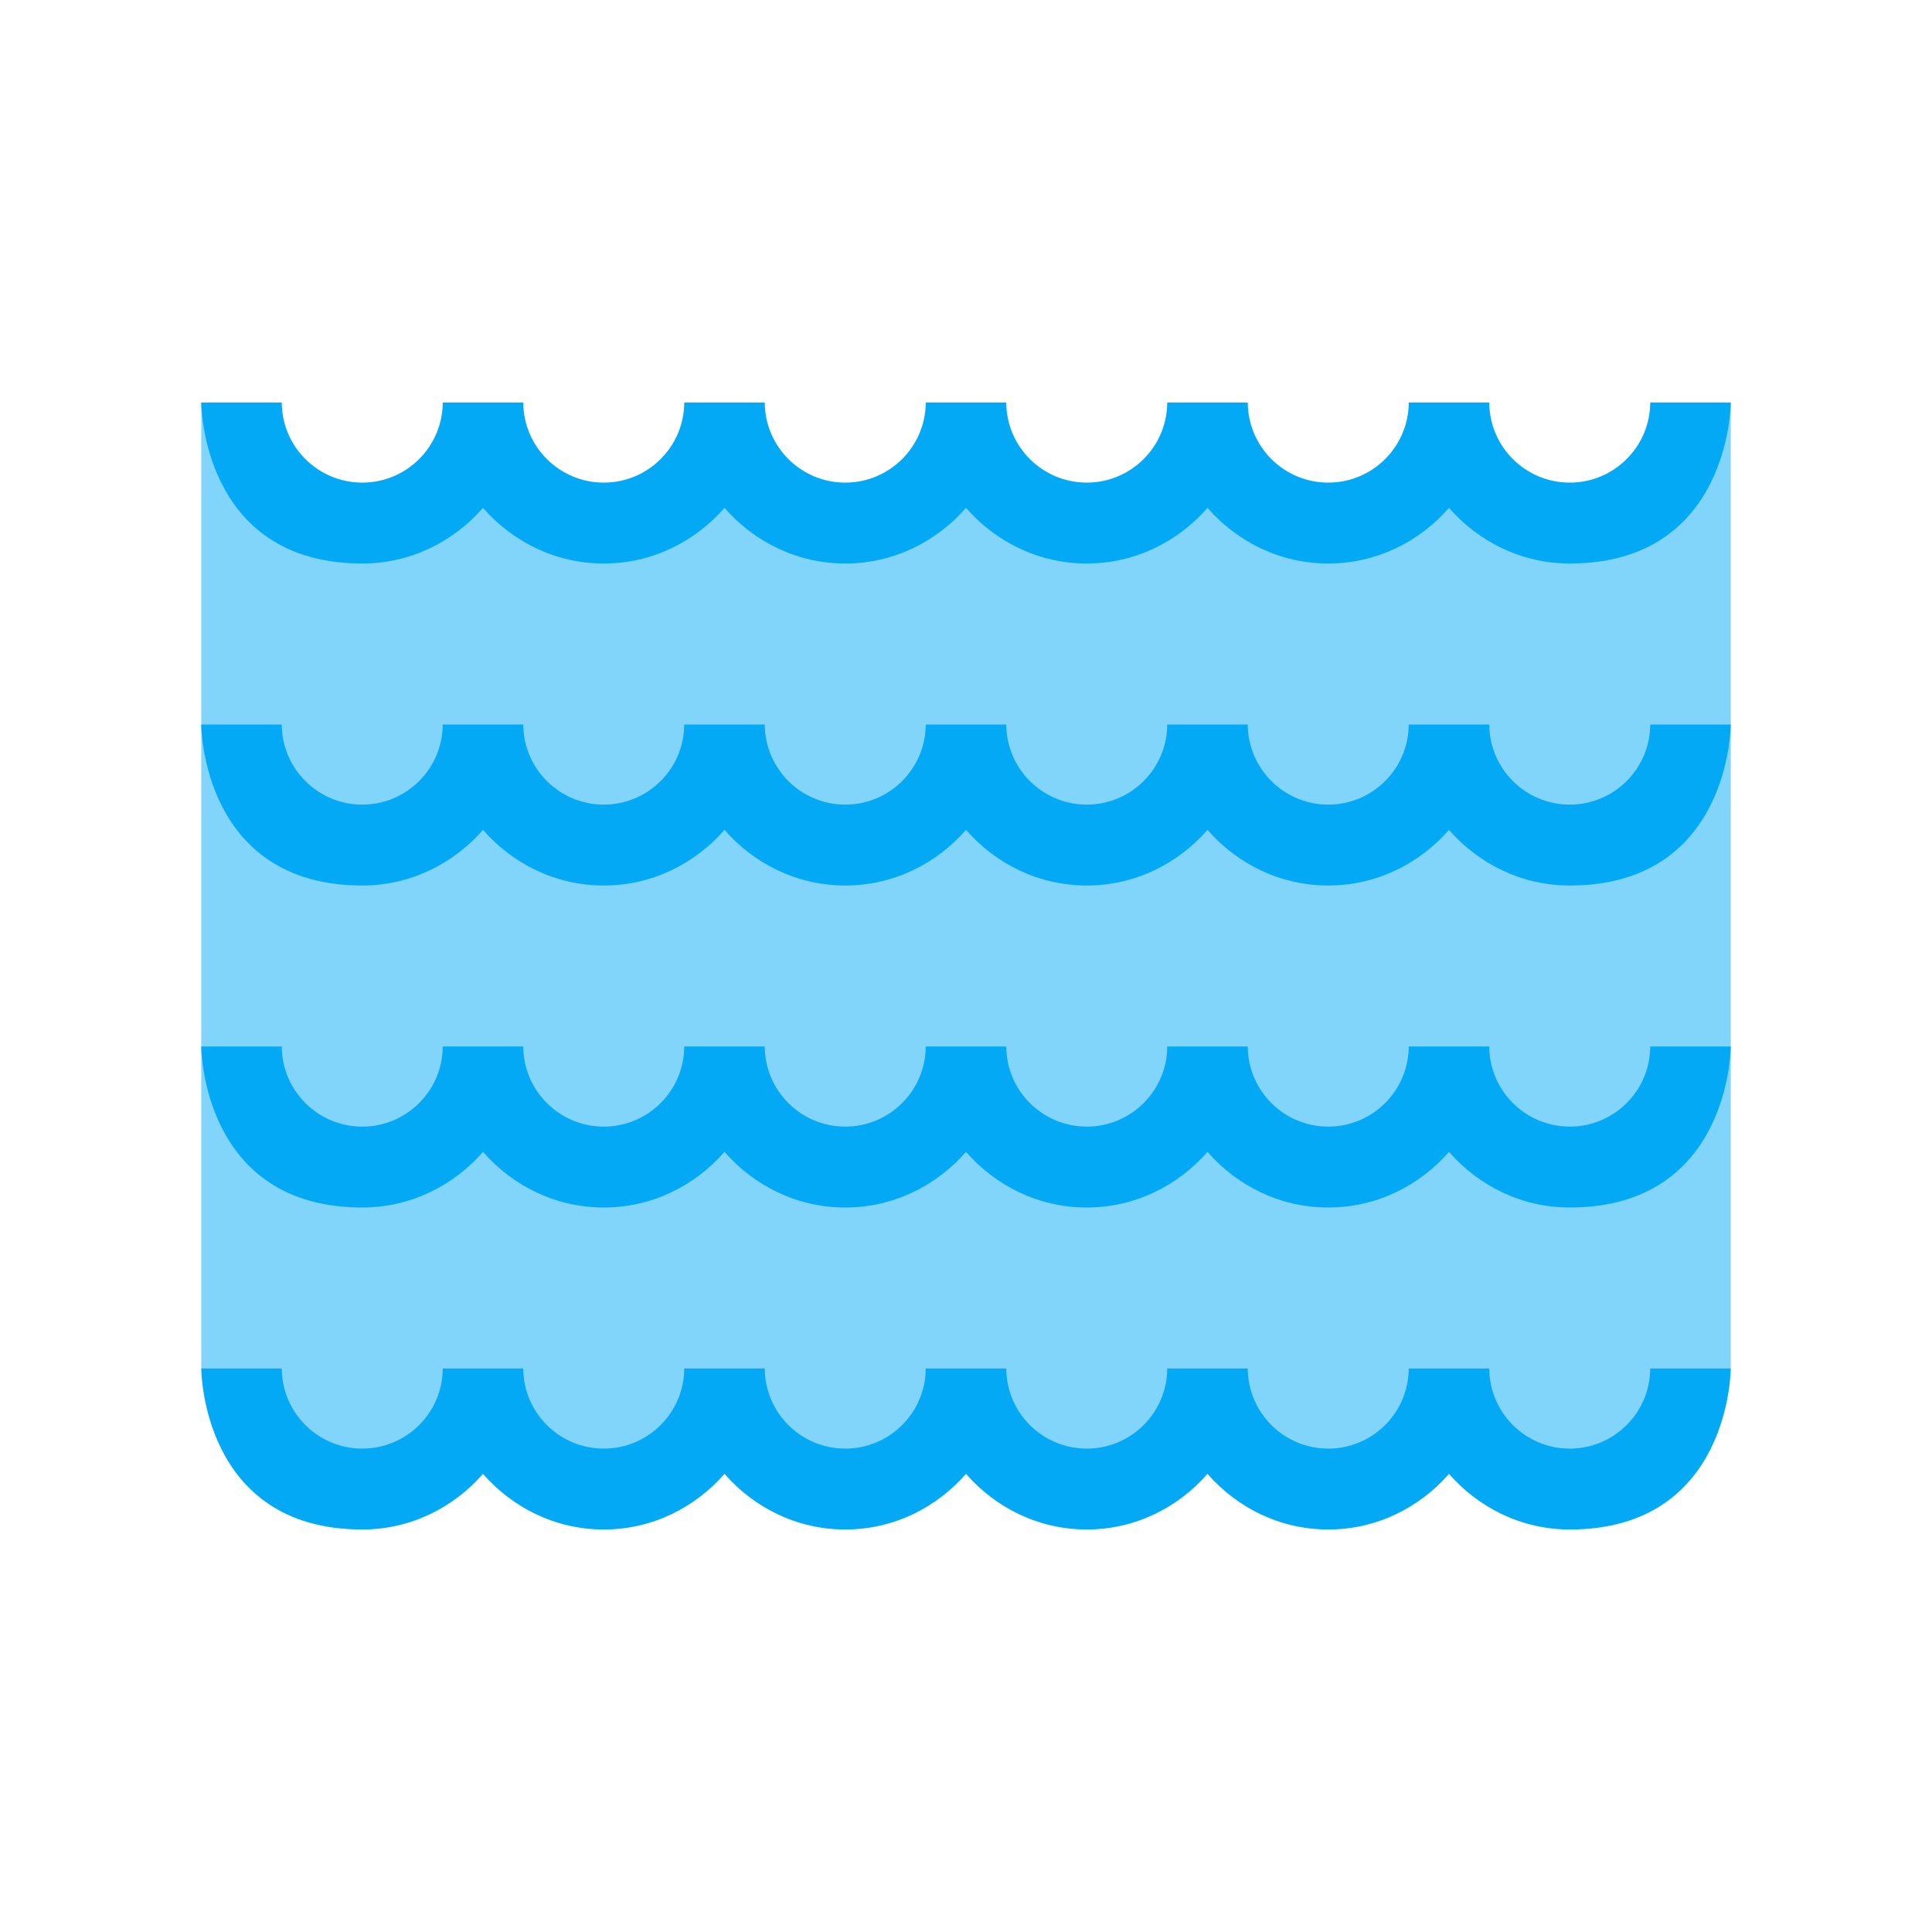
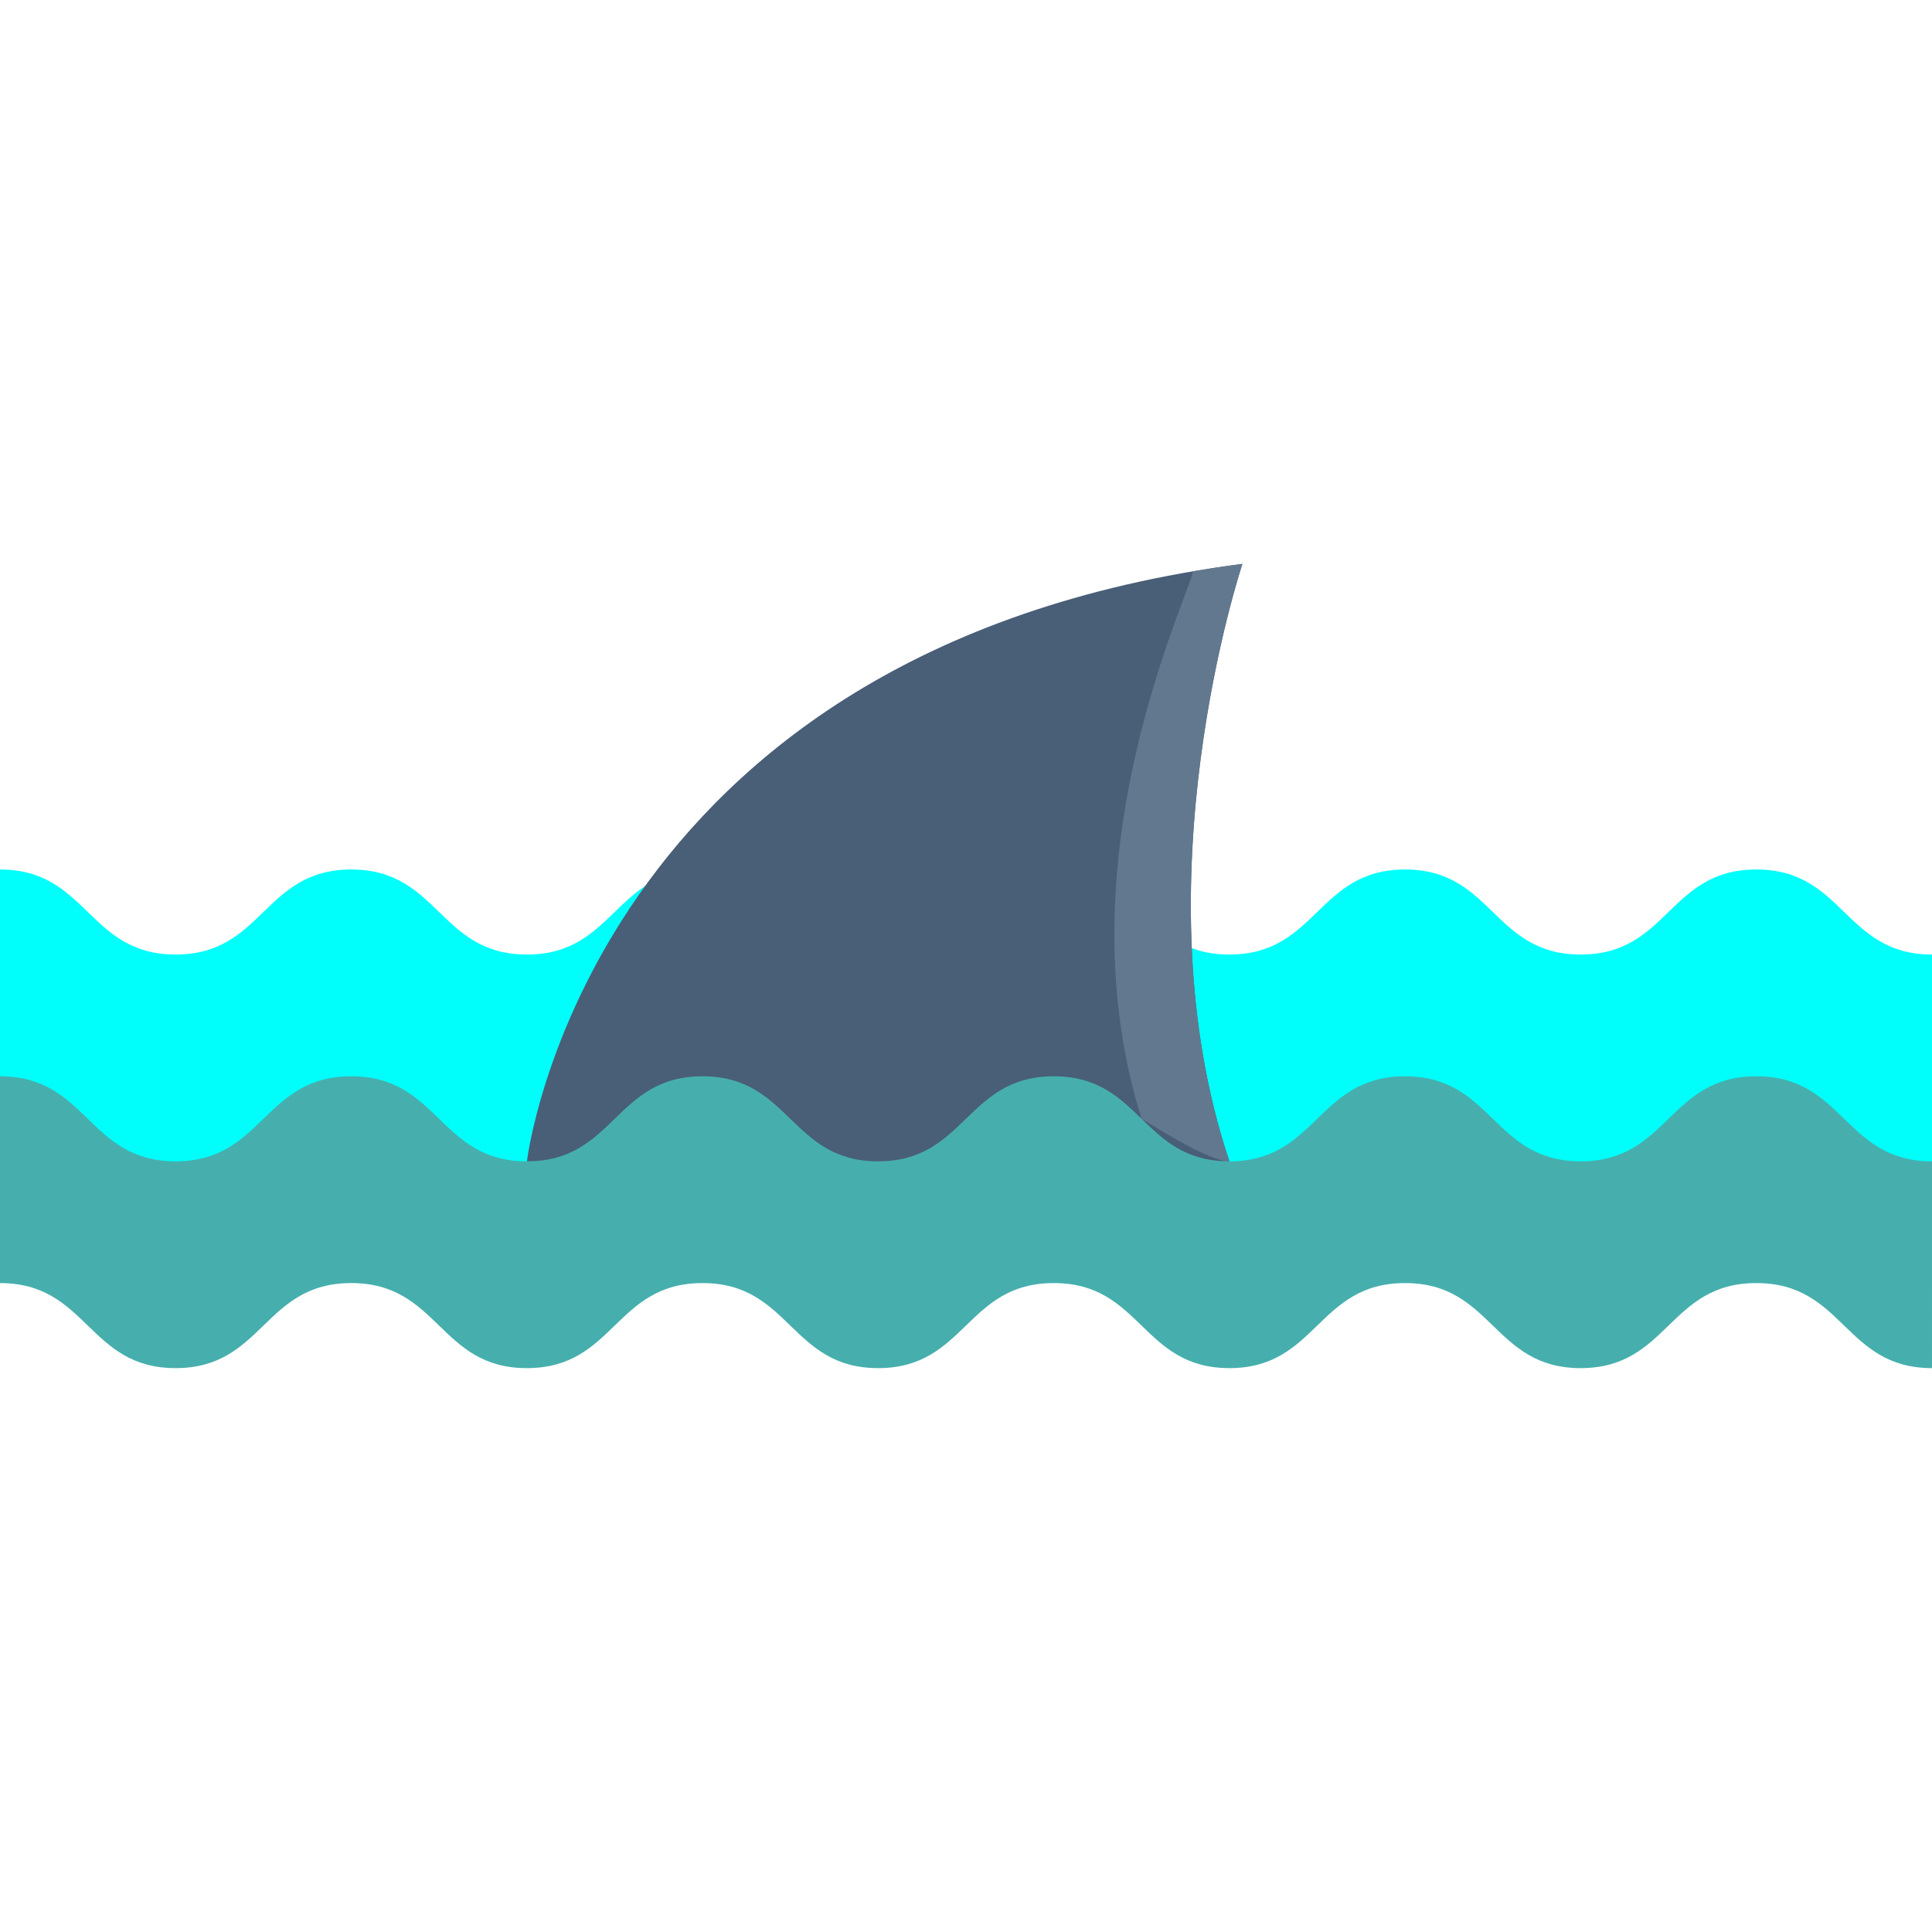
- <svg xmlns="http://www.w3.org/2000/svg" width="800px" height="800px" viewBox="0 0 1024 1024" class="icon" version="1.1">
-   <path d="M128 768h768l21.333-42.709V213.333l-21.333 42.667H128l-21.333-42.667v511.957z" fill="#81D4FA" />
-   <path d="M917.333 725.333h-42.667a42.667 42.667 0 0 1-85.333 0h-42.667a42.667 42.667 0 0 1-85.333 0h-42.667a42.667 42.667 0 0 1-85.333 0h-42.667a42.667 42.667 0 0 1-85.333 0h-42.667a42.667 42.667 0 0 1-85.333 0h-42.667a42.667 42.667 0 0 1-85.333 0H106.667s0 85.333 85.333 85.333c25.6 0 48.341-11.563 64-29.483 15.659 17.92 38.4 29.483 64 29.483s48.341-11.563 64-29.483c15.659 17.92 38.4 29.483 64 29.483s48.341-11.563 64-29.483c15.659 17.92 38.4 29.483 64 29.483s48.341-11.563 64-29.483c15.659 17.92 38.4 29.483 64 29.483s48.341-11.563 64-29.483c15.659 17.92 38.4 29.483 64 29.483 85.333 0 85.333-85.333 85.333-85.333zM917.333 554.667h-42.667a42.667 42.667 0 0 1-85.333 0h-42.667a42.667 42.667 0 0 1-85.333 0h-42.667a42.667 42.667 0 0 1-85.333 0h-42.667a42.667 42.667 0 0 1-85.333 0h-42.667a42.667 42.667 0 0 1-85.333 0h-42.667a42.667 42.667 0 0 1-85.333 0H106.667s0 85.333 85.333 85.333c25.6 0 48.341-11.563 64-29.483 15.659 17.92 38.4 29.483 64 29.483s48.341-11.563 64-29.483c15.659 17.92 38.4 29.483 64 29.483s48.341-11.563 64-29.483c15.659 17.92 38.4 29.483 64 29.483s48.341-11.563 64-29.483c15.659 17.92 38.4 29.483 64 29.483s48.341-11.563 64-29.483c15.659 17.92 38.4 29.483 64 29.483 85.333 0 85.333-85.333 85.333-85.333zM917.333 384h-42.667a42.667 42.667 0 0 1-85.333 0h-42.667a42.667 42.667 0 0 1-85.333 0h-42.667a42.667 42.667 0 0 1-85.333 0h-42.667a42.667 42.667 0 0 1-85.333 0h-42.667a42.667 42.667 0 0 1-85.333 0h-42.667a42.667 42.667 0 0 1-85.333 0H106.667s0 85.333 85.333 85.333c25.6 0 48.341-11.563 64-29.483 15.659 17.92 38.4 29.483 64 29.483s48.341-11.563 64-29.483c15.659 17.92 38.4 29.483 64 29.483s48.341-11.563 64-29.483c15.659 17.92 38.4 29.483 64 29.483s48.341-11.563 64-29.483c15.659 17.92 38.4 29.483 64 29.483s48.341-11.563 64-29.483c15.659 17.92 38.4 29.483 64 29.483 85.333 0 85.333-85.333 85.333-85.333zM917.333 213.333h-42.667a42.667 42.667 0 0 1-85.333 0h-42.667a42.667 42.667 0 0 1-85.333 0h-42.667a42.667 42.667 0 0 1-85.333 0h-42.667a42.667 42.667 0 0 1-85.333 0h-42.667a42.667 42.667 0 0 1-85.333 0h-42.667a42.667 42.667 0 0 1-85.333 0H106.667s0 85.333 85.333 85.333c25.6 0 48.341-11.563 64-29.483 15.659 17.92 38.4 29.483 64 29.483s48.341-11.563 64-29.483c15.659 17.92 38.4 29.483 64 29.483s48.341-11.563 64-29.483c15.659 17.92 38.4 29.483 64 29.483s48.341-11.563 64-29.483c15.659 17.92 38.4 29.483 64 29.483s48.341-11.563 64-29.483c15.659 17.92 38.4 29.483 64 29.483 85.333 0 85.333-85.333 85.333-85.333z" fill="#03A9F4" />
+ <svg xmlns="http://www.w3.org/2000/svg" height="200px" width="200px" version="1.1" id="Layer_1" viewBox="0 0 512.001 512.001" xml:space="preserve" fill="#000000">
+   <g id="SVGRepo_bgCarrier" stroke-width="0" />
+   <g id="SVGRepo_tracerCarrier" stroke-linecap="round" stroke-linejoin="round" />
+   <g id="SVGRepo_iconCarrier">
+     <path style="fill:#00fffb;" d="M465.449,230.425c-23.276,0-23.276,22.539-46.553,22.539c-23.273,0-23.273-22.539-46.546-22.539 c-23.274,0-23.274,22.539-46.547,22.539c-23.273,0-23.273-22.539-46.545-22.539s-23.272,22.539-46.545,22.539 c-23.269,0-23.269-22.539-46.539-22.539c-23.272,0-23.272,22.539-46.544,22.539c-23.273,0-23.273-22.539-46.545-22.539 s-23.272,22.539-46.545,22.539c-23.271,0-23.271-22.539-46.542-22.539v39.402v15.4v36.44h512v-13.901v-37.939v-16.863 C488.725,252.964,488.725,230.425,465.449,230.425z" />
+     <path style="fill:#495E77;" d="M325.808,307.771c-23.272,0-69.827,13.897-93.098,13.897c-23.26,0-69.804-13.897-93.076-13.897 c0,0,16.07-135.799,189.623-158.338C329.256,149.433,300.937,233.944,325.808,307.771z" />
+     <path style="fill:#62788E;" d="M329.256,149.433c-4.452,0.578-8.775,1.249-13.021,1.972c-3.953,12.857-34.559,78.712-13.704,145.092 c3.57,2.008,17.634,11.275,23.276,11.275C300.937,233.944,329.256,149.433,329.256,149.433z" />
+     <path style="fill:#46afad;" d="M512.001,362.568c-23.276,0-23.276-22.539-46.553-22.539c-23.276,0-23.276,22.539-46.553,22.539 c-23.273,0-23.273-22.539-46.546-22.539c-23.274,0-23.274,22.539-46.547,22.539c-23.273,0-23.273-22.539-46.545-22.539 s-23.272,22.539-46.545,22.539c-23.269,0-23.269-22.539-46.539-22.539c-23.272,0-23.272,22.539-46.544,22.539 c-23.273,0-23.273-22.539-46.545-22.539s-23.272,22.539-46.545,22.539c-23.271,0-23.271-22.539-46.542-22.539v-54.802 c23.271,0,23.271,22.539,46.542,22.539s23.272-22.539,46.545-22.539s23.273,22.539,46.545,22.539s23.272-22.539,46.544-22.539 c23.27,0,23.27,22.539,46.539,22.539c23.272,0,23.272-22.539,46.545-22.539s23.273,22.539,46.545,22.539 c23.274,0,23.274-22.539,46.547-22.539c23.273,0,23.273,22.539,46.546,22.539c23.276,0,23.276-22.539,46.553-22.539 c23.276,0,23.276,22.539,46.552,22.539L512.001,362.568L512.001,362.568z" />
+   </g>
</svg>
